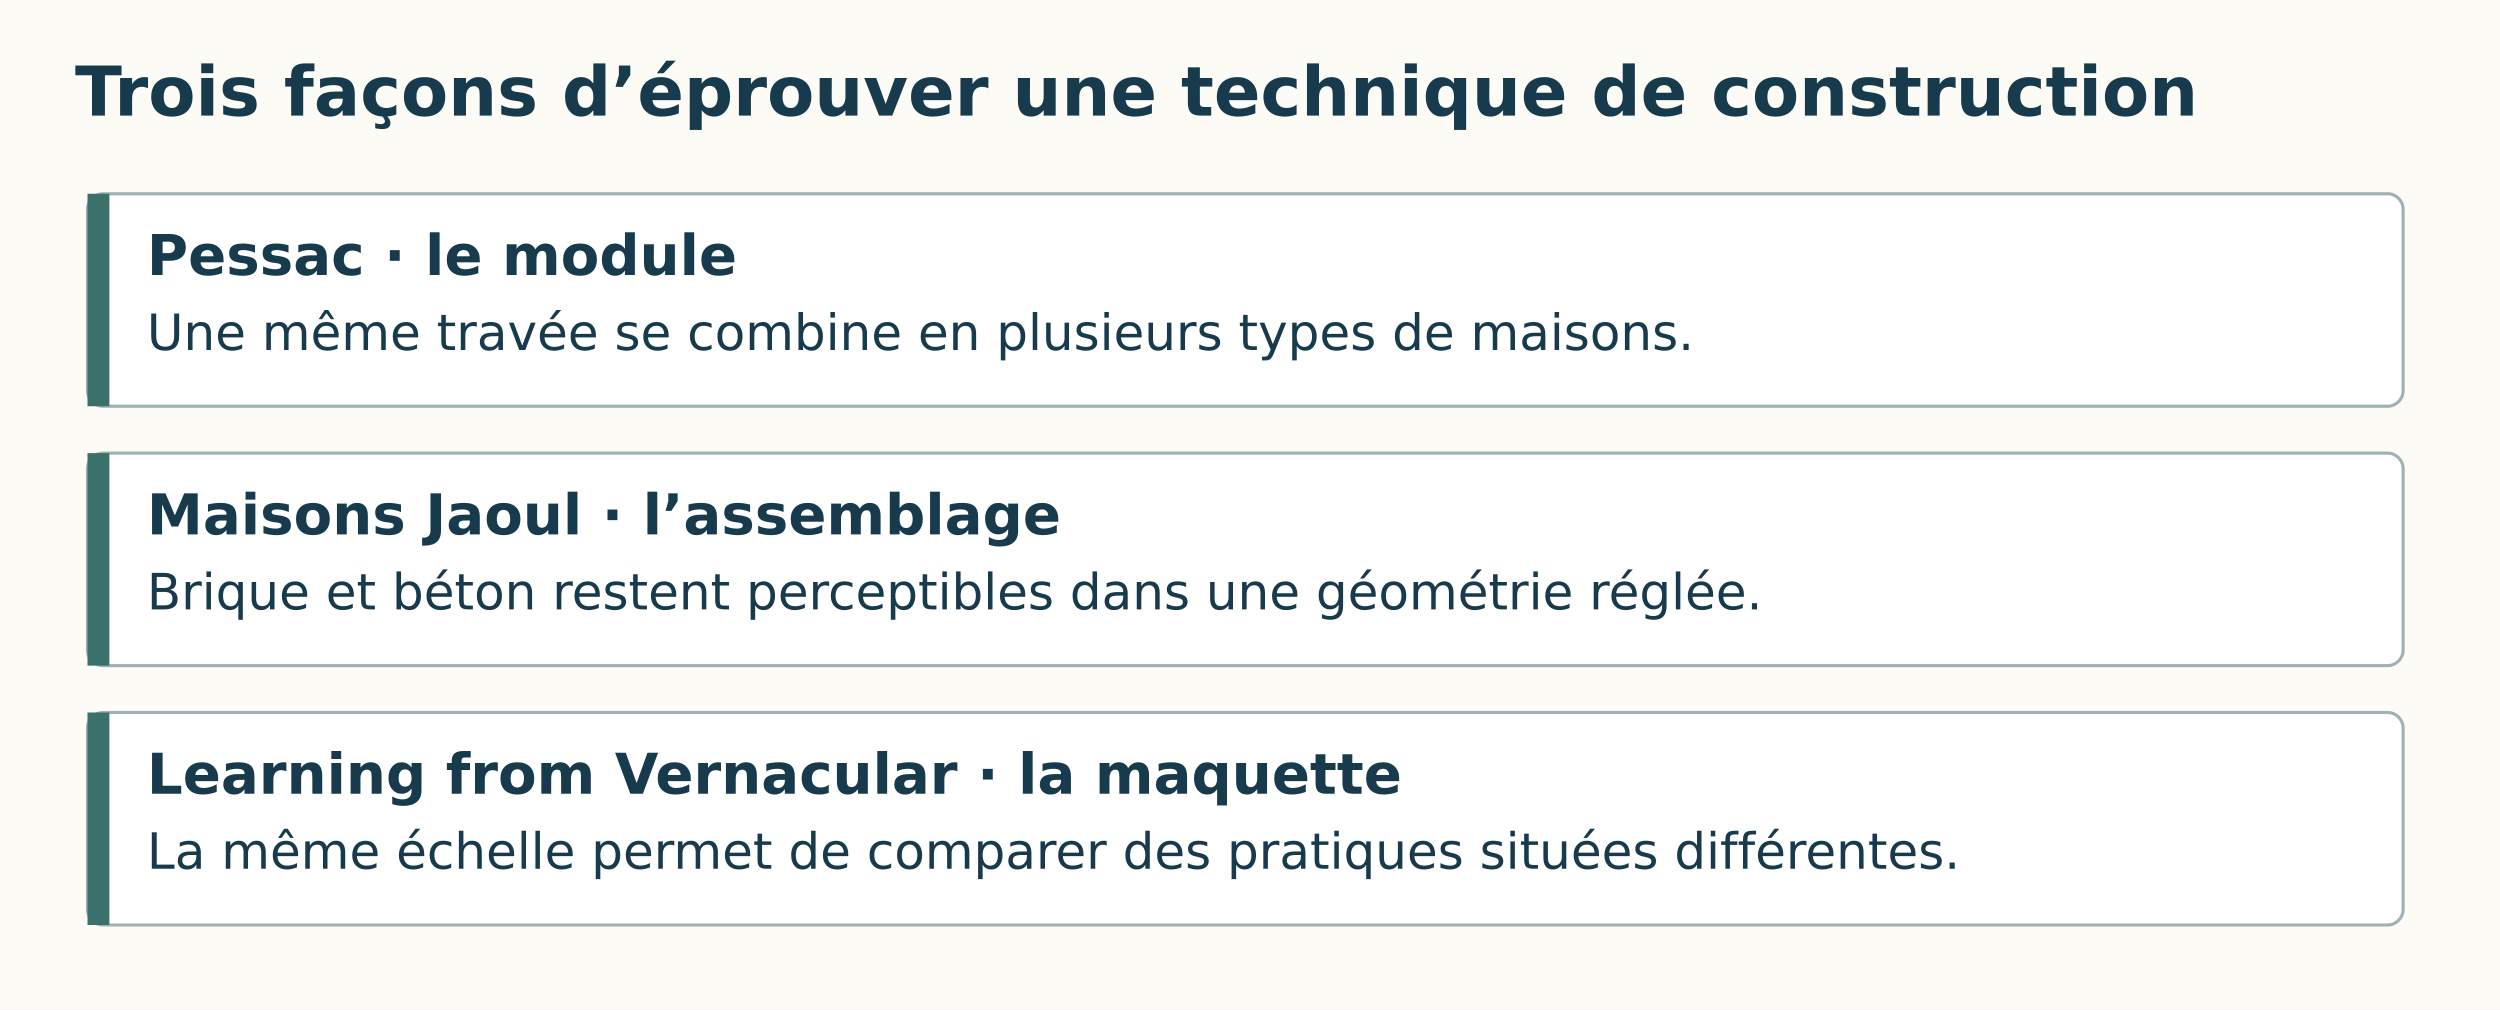
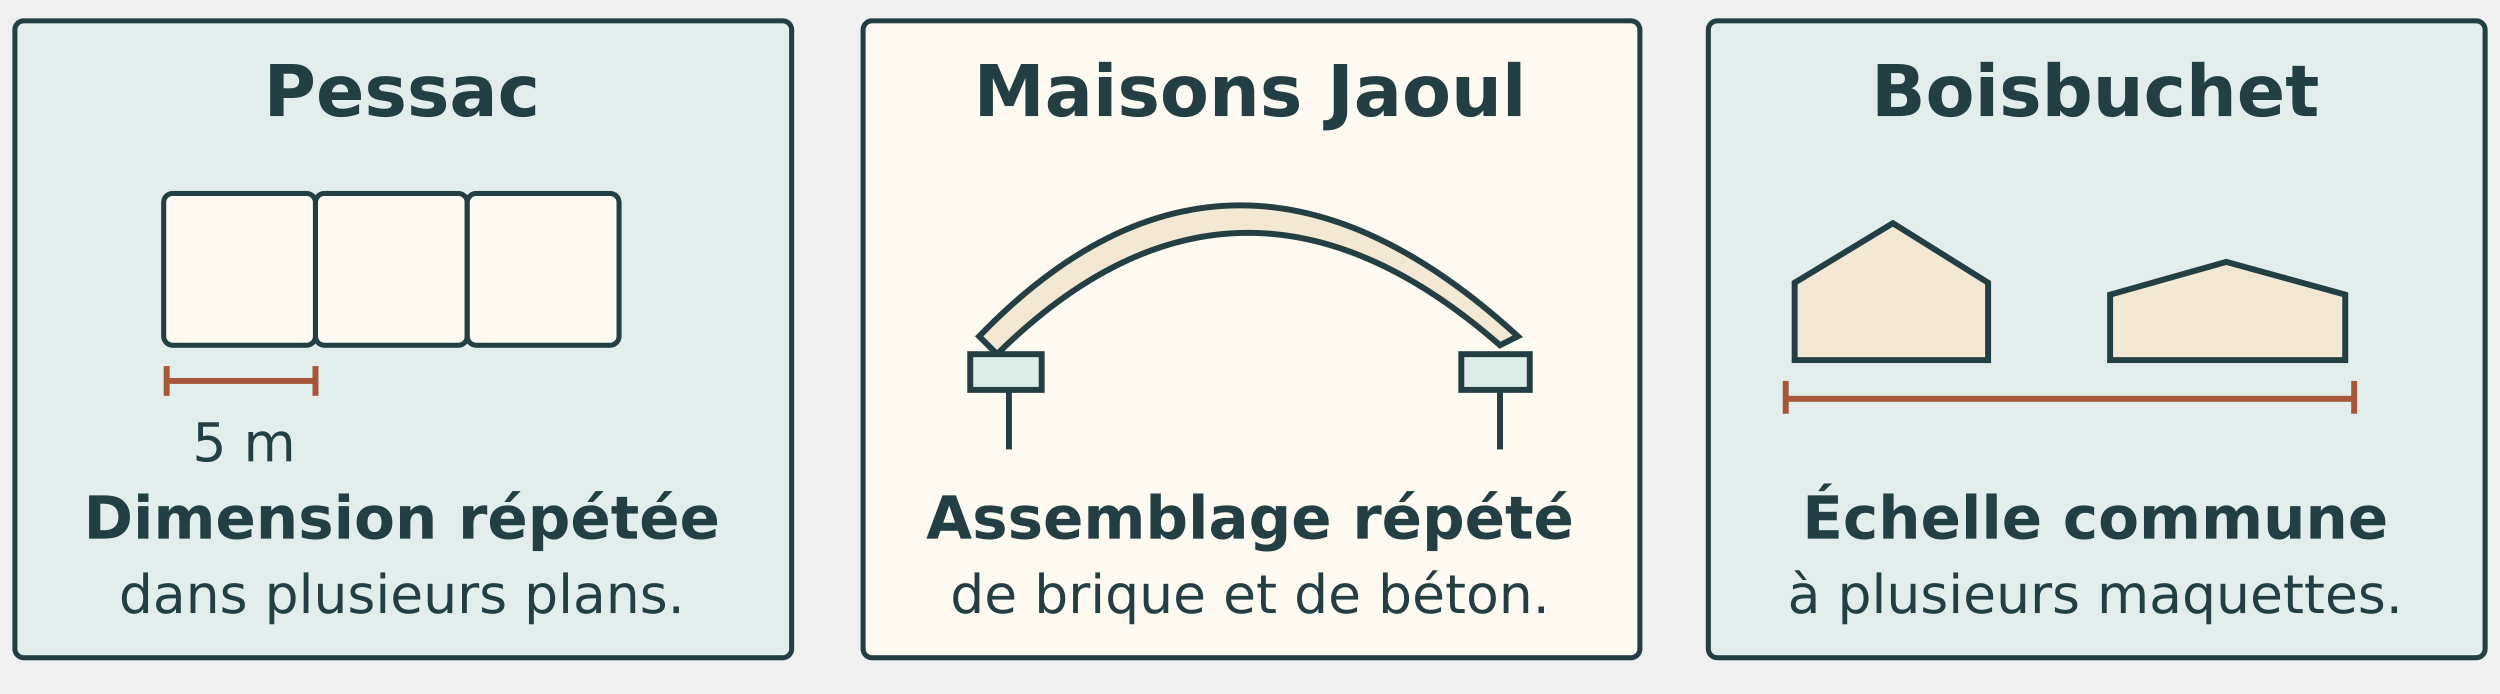
- <svg xmlns="http://www.w3.org/2000/svg" width="800" height="323" viewBox="0 0 800 323" role="img" aria-labelledby="t d">
-   <rect width="100%" height="100%" fill="#fcfbf6" />
-   <g font-family="DejaVu Sans,sans-serif" fill="#173b4c">
-     <text x="24" y="37" font-size="22" font-weight="bold">Trois façons d’éprouver une technique de construction</text>
-     <rect x="28" y="62" width="741" height="68" rx="5" fill="white" stroke="#9fb1b4" />
-     <rect x="28" y="62" width="7" height="68" fill="#3a716b" />
-     <text x="47" y="88" font-size="18" font-weight="bold">Pessac · le module</text>
-     <text x="47" y="112" font-size="16">Une même travée se combine en plusieurs types de maisons.</text>
-     <rect x="28" y="145" width="741" height="68" rx="5" fill="white" stroke="#9fb1b4" />
-     <rect x="28" y="145" width="7" height="68" fill="#3a716b" />
-     <text x="47" y="171" font-size="18" font-weight="bold">Maisons Jaoul · l’assemblage</text>
-     <text x="47" y="195" font-size="16">Brique et béton restent perceptibles dans une géométrie réglée.</text>
-     <rect x="28" y="228" width="741" height="68" rx="5" fill="white" stroke="#9fb1b4" />
-     <rect x="28" y="228" width="7" height="68" fill="#3a716b" />
-     <text x="47" y="254" font-size="18" font-weight="bold">Learning from Vernacular · la maquette</text>
-     <text x="47" y="278" font-size="16">La même échelle permet de comparer des pratiques situées différentes.</text>
+ <svg xmlns="http://www.w3.org/2000/svg" width="840" height="233" viewBox="0 0 840 233" role="img" aria-labelledby="titre description">
+   <defs>
+     <marker id="a" viewBox="0 0 8 8" markerUnits="userSpaceOnUse" markerWidth="10" markerHeight="10" refX="7" refY="4" orient="auto">
+       <path d="M0 0L8 4L0 8Z" fill="#a65639" />
+     </marker>
+   </defs>
+   <g font-family="DejaVu Sans, sans-serif">
+     <rect x="5" y="7" width="261" height="214" rx="3" fill="#e3edeb" stroke="#233f43" stroke-width="1.7" />
+     <rect x="290" y="7" width="261" height="214" rx="3" fill="#fffaf1" stroke="#233f43" stroke-width="1.7" />
+     <rect x="574" y="7" width="261" height="214" rx="3" fill="#e3edeb" stroke="#233f43" stroke-width="1.7" />
+     <text x="135" y="39" text-anchor="middle" fill="#233f43" font-size="24" font-weight="700">Pessac</text>
+     <text x="420" y="39" text-anchor="middle" fill="#233f43" font-size="24" font-weight="700">Maisons Jaoul</text>
+     <text x="704" y="39" text-anchor="middle" fill="#233f43" font-size="24" font-weight="700">Boisbuchet</text>
+     <rect x="55" y="65" width="51" height="51" rx="3" fill="#fffaf1" stroke="#233f43" stroke-width="1.7" />
+     <rect x="106" y="65" width="51" height="51" rx="3" fill="#fffaf1" stroke="#233f43" stroke-width="1.7" />
+     <rect x="157" y="65" width="51" height="51" rx="3" fill="#fffaf1" stroke="#233f43" stroke-width="1.7" />
+     <path d="M56 128 H106 M56 123 V133 M106 123 V133" fill="none" stroke="#a65639" stroke-width="2" />
+     <text x="82" y="155" text-anchor="middle" fill="#233f43" font-size="18" font-weight="400">5 m</text>
+     <path d="M329 113 Q414 25 510 113 L504 116 Q416 39 335 119 Z" fill="#f3e8d3" stroke="#233f43" stroke-width="2" />
+     <path d="M326 119 H350 V131 H326 Z M491 119 H514 V131 H491 Z" fill="#dcece7" stroke="#233f43" stroke-width="2" />
+     <path d="M339 131 V151 M504 131 V151" fill="none" stroke="#233f43" stroke-width="2" />
+     <path d="M603 121 H668 V95 L636 75 L603 95 Z" fill="#f3e8d3" stroke="#233f43" stroke-width="2" />
+     <path d="M709 121 H788 V99 L748 88 L709 99 Z" fill="#f3e8d3" stroke="#233f43" stroke-width="2" />
+     <path d="M600 134 H791 M600 128 V139 M791 128 V139" fill="none" stroke="#a65639" stroke-width="2" />
+     <text x="135" y="181" text-anchor="middle" fill="#233f43" font-size="20" font-weight="700">Dimension répétée</text>
+     <text x="135" y="206" text-anchor="middle" fill="#233f43" font-size="18" font-weight="400">dans plusieurs plans.</text>
+     <text x="420" y="181" text-anchor="middle" fill="#233f43" font-size="20" font-weight="700">Assemblage répété</text>
+     <text x="420" y="206" text-anchor="middle" fill="#233f43" font-size="18" font-weight="400">de brique et de béton.</text>
+     <text x="704" y="181" text-anchor="middle" fill="#233f43" font-size="20" font-weight="700">Échelle commune</text>
+     <text x="704" y="206" text-anchor="middle" fill="#233f43" font-size="18" font-weight="400">à plusieurs maquettes.</text>
  </g>
</svg>
